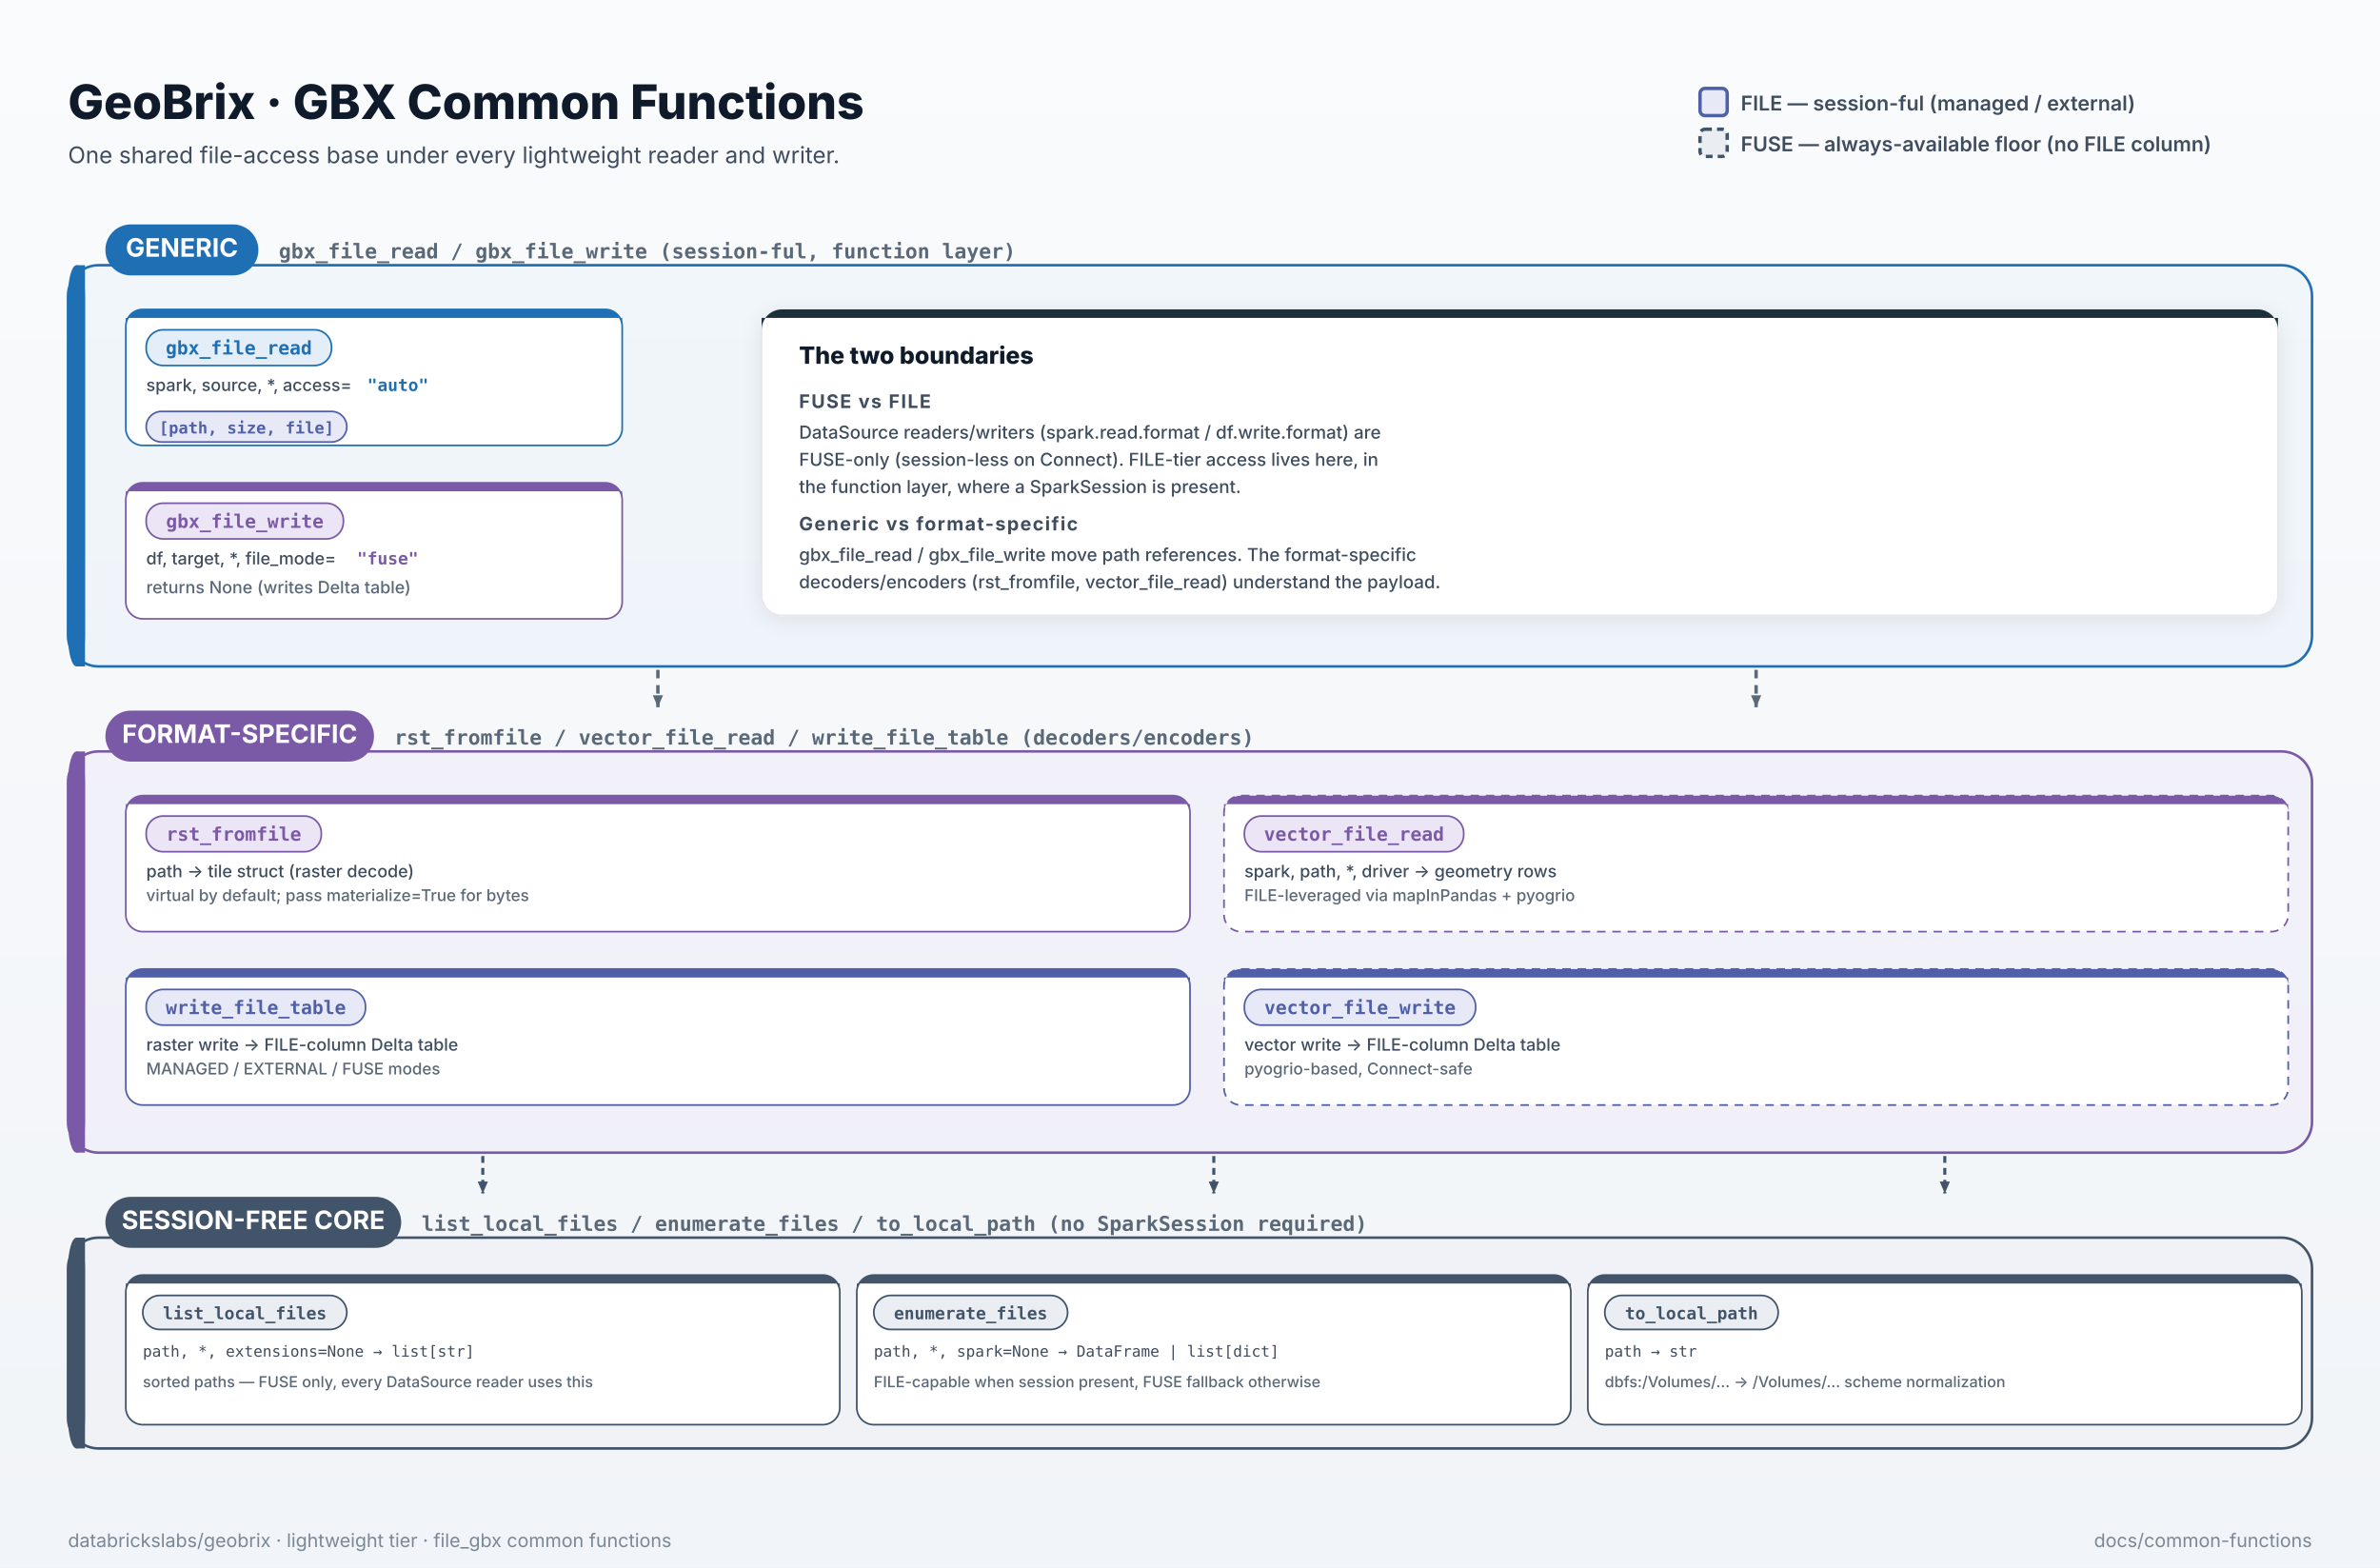
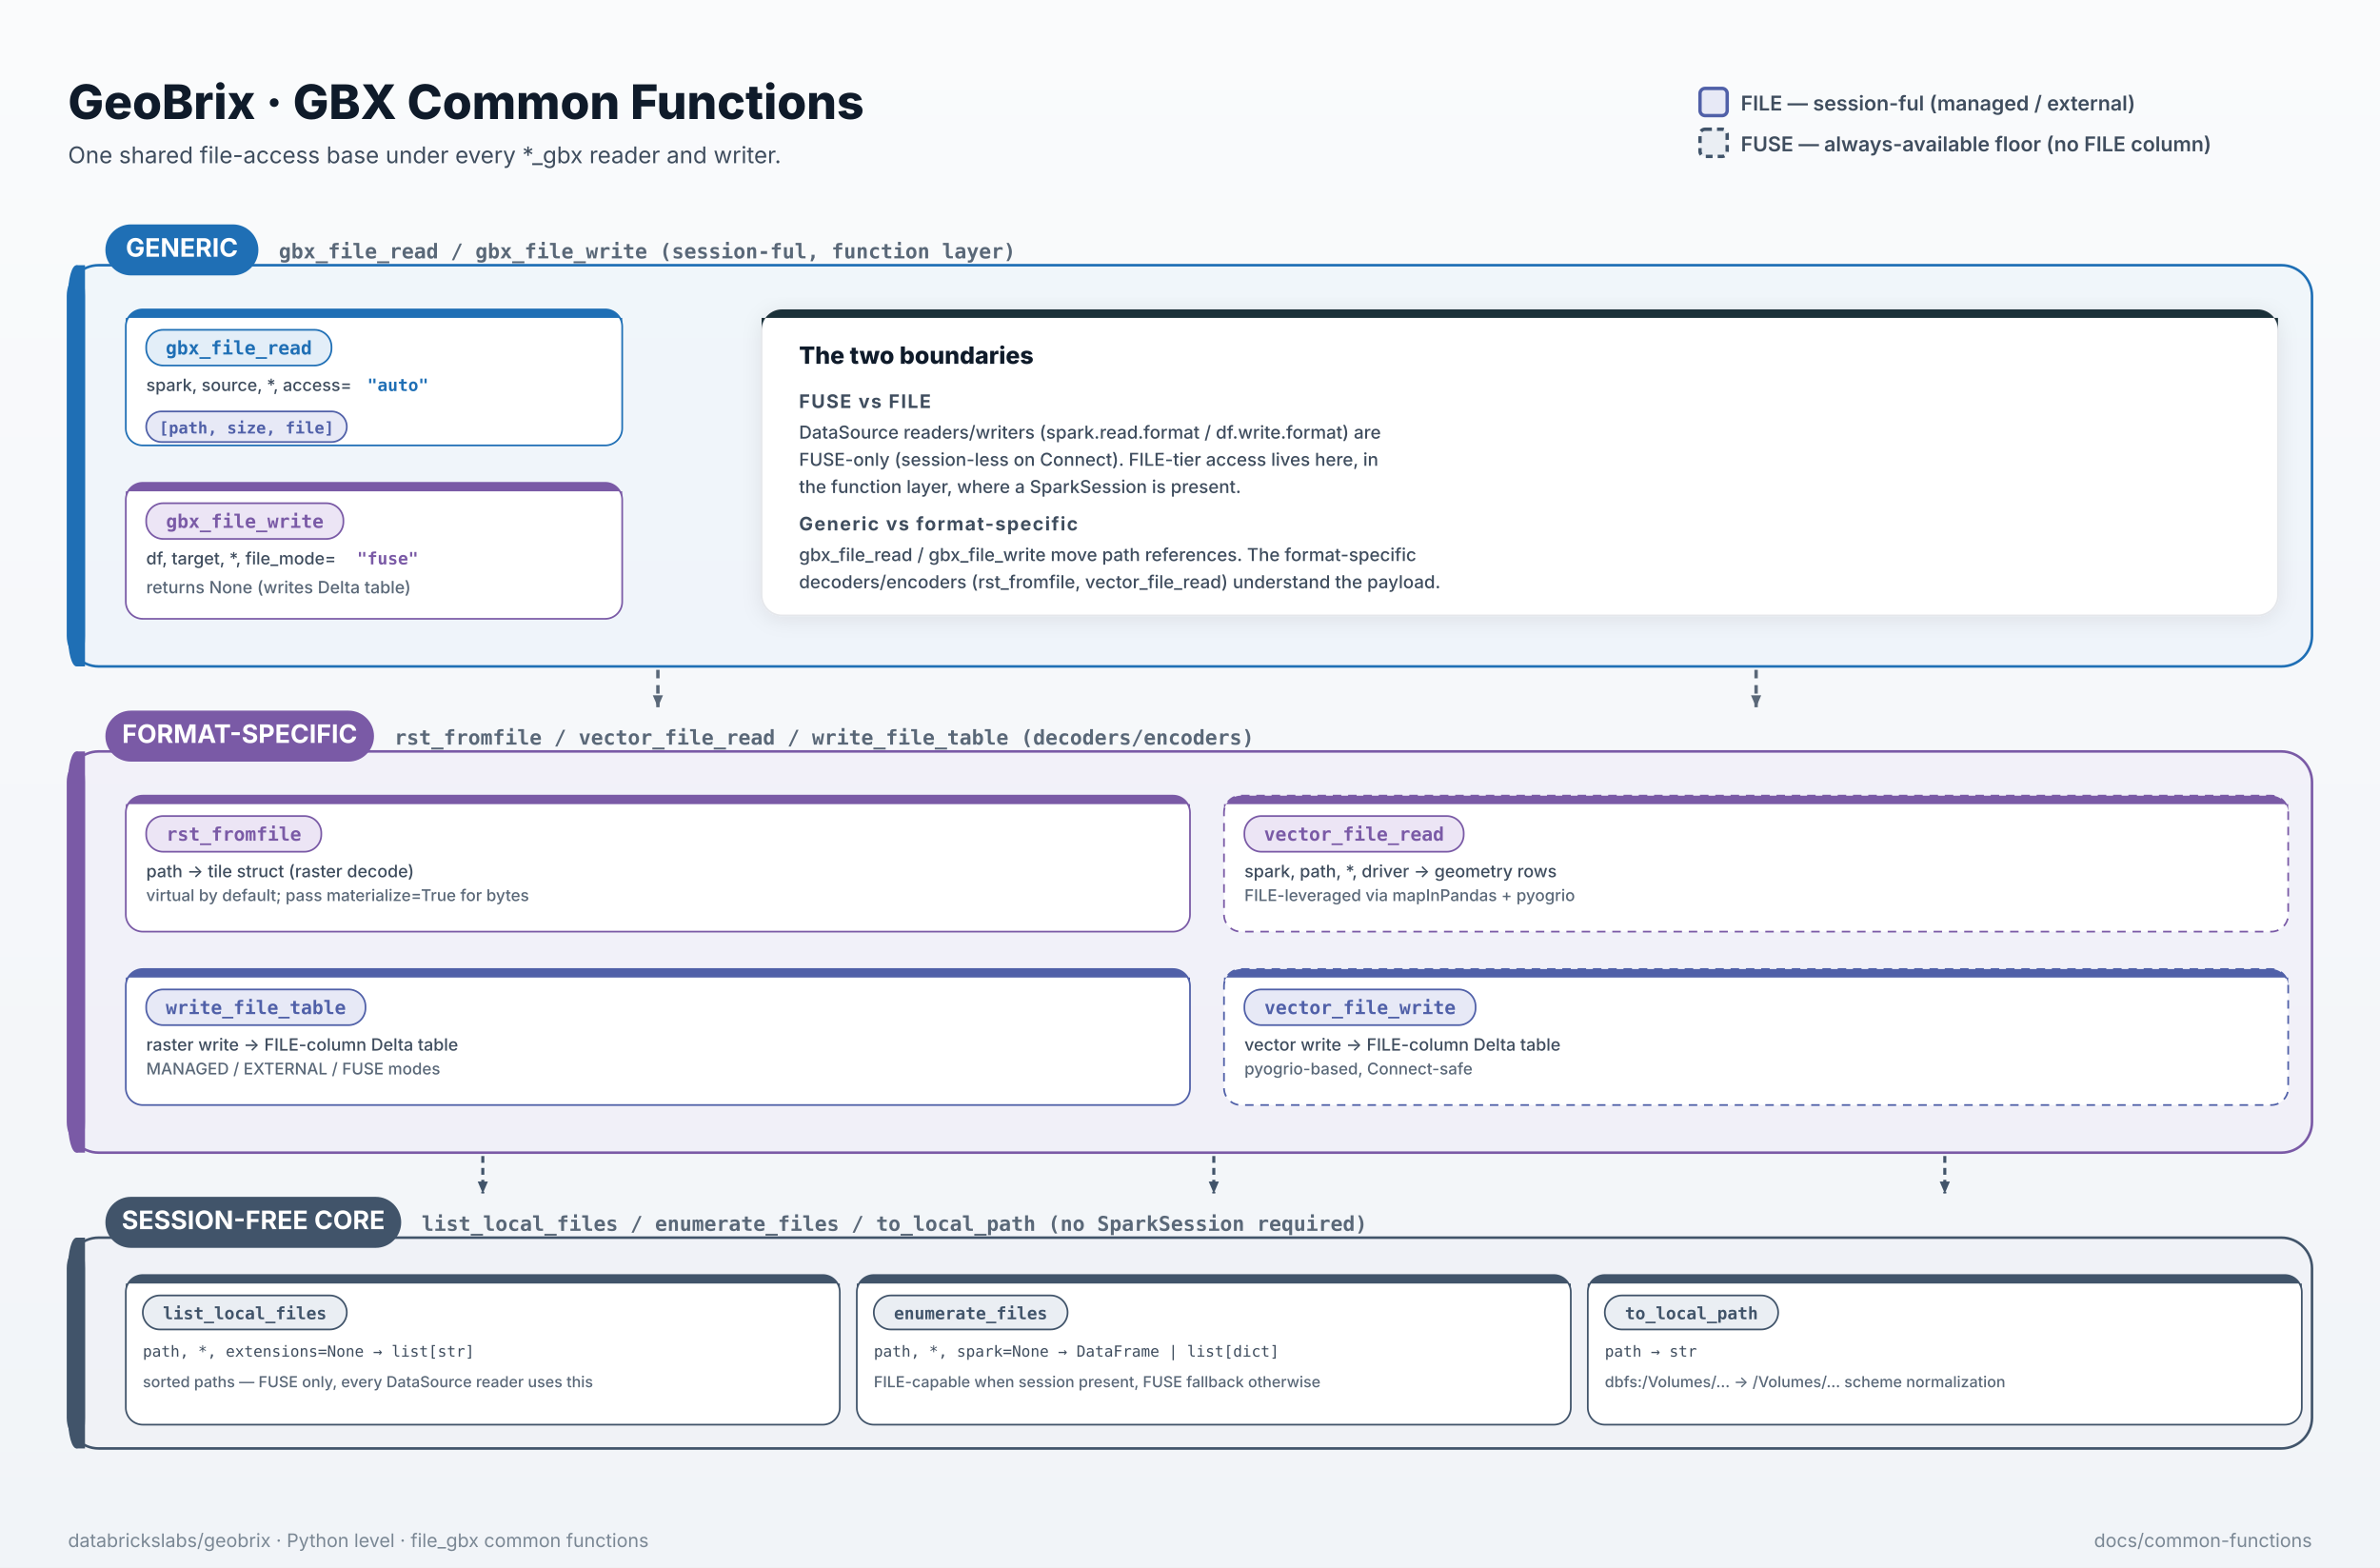
<svg xmlns="http://www.w3.org/2000/svg" viewBox="0 0 1400 922" width="1400" height="922" style="font-family: Inter, -apple-system, system-ui, sans-serif;">
  <defs>
    <filter id="card-shadow" x="-5%" y="-5%" width="110%" height="115%">
      <feDropShadow dx="0" dy="2" stdDeviation="6" flood-color="#0F1B2A" flood-opacity="0.08" />
    </filter>
    <linearGradient id="bg" x1="0" y1="0" x2="0" y2="1">
      <stop offset="0" stop-color="#FAFBFC" />
      <stop offset="1" stop-color="#F1F4F8" />
    </linearGradient>
    <marker id="arrow" markerWidth="10" markerHeight="10" refX="7" refY="3" orient="auto" markerUnits="userSpaceOnUse">
      <path d="M0,0 L7,3 L0,6 Z" fill="#5A6878" />
    </marker>
    <marker id="arrow-read" markerWidth="10" markerHeight="10" refX="7" refY="3" orient="auto" markerUnits="userSpaceOnUse">
      <path d="M0,0 L7,3 L0,6 Z" fill="#1F6FB5" />
    </marker>
    <marker id="arrow-write" markerWidth="10" markerHeight="10" refX="7" refY="3" orient="auto" markerUnits="userSpaceOnUse">
      <path d="M0,0 L7,3 L0,6 Z" fill="#7A5AA6" />
    </marker>
    <marker id="arrow-fuse" markerWidth="10" markerHeight="10" refX="7" refY="3" orient="auto" markerUnits="userSpaceOnUse">
      <path d="M0,0 L7,3 L0,6 Z" fill="#41546A" />
    </marker>
  </defs>
  <rect x="0" y="0" width="1400" height="922" fill="url(#bg)" />
  <text x="40" y="70" font-family="Inter, -apple-system, system-ui, sans-serif" font-size="28" font-weight="800" fill="#0F1B2A" text-anchor="start">GeoBrix · GBX Common Functions</text>
-   <text x="40" y="96" font-family="Inter, -apple-system, system-ui, sans-serif" font-size="13.5" font-weight="400" fill="#3F4D5E" text-anchor="start">One shared file-access base under every lightweight reader and writer.</text>
+   <text x="40" y="96" font-family="Inter, -apple-system, system-ui, sans-serif" font-size="13.5" font-weight="400" fill="#3F4D5E" text-anchor="start">One shared file-access base under every *_gbx reader and writer.</text>
  <rect x="1000" y="52" width="16" height="16" rx="3" fill="#E7E9F6" stroke="#5060A8" stroke-width="2" />
  <text x="1024" y="65" font-family="Inter, -apple-system, system-ui, sans-serif" font-size="12" font-weight="600" fill="#3F4D5E" text-anchor="start">FILE — session-ful (managed / external)</text>
  <rect x="1000" y="76" width="16" height="16" rx="3" fill="#EAEEF3" stroke="#41546A" stroke-width="2" stroke-dasharray="4 3" />
  <text x="1024" y="89" font-family="Inter, -apple-system, system-ui, sans-serif" font-size="12" font-weight="600" fill="#3F4D5E" text-anchor="start">FUSE — always-available floor (no FILE column)</text>
  <rect x="40" y="156" rx="18" ry="18" width="1320" height="236" fill="#E3EEF8" fill-opacity="0.35" stroke="#1F6FB5" stroke-width="1.5" />
  <rect x="40" y="156" rx="18" ry="18" width="10" height="236" fill="#1F6FB5" />
  <rect x="45" y="156" width="5" height="236" fill="#1F6FB5" />
  <rect x="62" y="132" rx="15" ry="15" width="90" height="30" fill="#1F6FB5" />
  <text x="107.0" y="151.0" text-anchor="middle" font-family="Inter, -apple-system, system-ui, sans-serif" font-size="15" font-weight="700" fill="#FFFFFF">GENERIC</text>
  <text x="164" y="152" font-family="ui-monospace, SFMono-Regular, Menlo, Consolas, monospace" font-size="12" font-weight="600" fill="#5A6878" text-anchor="start">gbx_file_read / gbx_file_write  (session-ful, function layer)</text>
  <rect x="74" y="182" rx="10" ry="10" width="292" height="80" fill="#FFFFFF" stroke="#1F6FB5" stroke-width="1" />
  <path d="M 74 192 A 10 10 0 0 1 84 182 H 356 A 10 10 0 0 1 366 192 V 187 H 74 Z" fill="#1F6FB5" />
  <rect x="86" y="194" rx="10" ry="10" width="109" height="21" fill="#E3EEF8" stroke="#1F6FB5" stroke-width="1" />
  <text x="140.5" y="208.5" text-anchor="middle" font-family="ui-monospace, SFMono-Regular, Menlo, Consolas, monospace" font-size="11" font-weight="700" fill="#1F6FB5">gbx_file_read</text>
  <text x="86" y="230" font-family="Inter, -apple-system, system-ui, sans-serif" font-size="10" font-weight="500" fill="#3F4D5E" text-anchor="start">spark, source, *, access=</text>
  <text x="216" y="230" font-family="ui-monospace, SFMono-Regular, Menlo, Consolas, monospace" font-size="10" font-weight="700" fill="#1F6FB5" text-anchor="start">"auto"</text>
  <rect x="86" y="242" rx="9" ry="9" width="118" height="18" fill="#E7E9F6" stroke="#5060A8" stroke-width="1" />
  <text x="145.0" y="255.0" text-anchor="middle" font-family="ui-monospace, SFMono-Regular, Menlo, Consolas, monospace" font-size="9.5" font-weight="700" fill="#5060A8">[path, size, file]</text>
  <rect x="74" y="284" rx="10" ry="10" width="292" height="80" fill="#FFFFFF" stroke="#7A5AA6" stroke-width="1" />
  <path d="M 74 294 A 10 10 0 0 1 84 284 H 356 A 10 10 0 0 1 366 294 V 289 H 74 Z" fill="#7A5AA6" />
  <rect x="86" y="296" rx="10" ry="10" width="116" height="21" fill="#ECE5F5" stroke="#7A5AA6" stroke-width="1" />
  <text x="144.0" y="310.5" text-anchor="middle" font-family="ui-monospace, SFMono-Regular, Menlo, Consolas, monospace" font-size="11" font-weight="700" fill="#7A5AA6">gbx_file_write</text>
  <text x="86" y="332" font-family="Inter, -apple-system, system-ui, sans-serif" font-size="10" font-weight="500" fill="#3F4D5E" text-anchor="start">df, target, *, file_mode=</text>
  <text x="210" y="332" font-family="ui-monospace, SFMono-Regular, Menlo, Consolas, monospace" font-size="10" font-weight="700" fill="#7A5AA6" text-anchor="start">"fuse"</text>
  <text x="86" y="349" font-family="Inter, -apple-system, system-ui, sans-serif" font-size="10" font-weight="500" fill="#5A6878" text-anchor="start">returns None (writes Delta table)</text>
  <rect x="448" y="182" rx="12" ry="12" width="892" height="180" fill="#FFFFFF" stroke="#E5E7EB" stroke-width="1" filter="url(#card-shadow)" />
  <path d="M 448 194 A 12 12 0 0 1 460 182 H 1328 A 12 12 0 0 1 1340 194 V 187 H 448 Z" fill="#1B3139" />
  <text x="470" y="214" font-family="Inter, -apple-system, system-ui, sans-serif" font-size="14" font-weight="800" fill="#0F1B2A" text-anchor="start">The two boundaries</text>
  <text x="470" y="240" font-family="Inter, -apple-system, system-ui, sans-serif" font-size="11" font-weight="700" fill="#3F4D5E" text-anchor="start" letter-spacing="0.8">FUSE vs FILE</text>
  <text x="470" y="258" font-family="Inter, -apple-system, system-ui, sans-serif" font-size="10.5" font-weight="500" fill="#3F4D5E" text-anchor="start">DataSource readers/writers (spark.read.format / df.write.format) are</text>
  <text x="470" y="274" font-family="Inter, -apple-system, system-ui, sans-serif" font-size="10.5" font-weight="500" fill="#3F4D5E" text-anchor="start">FUSE-only (session-less on Connect). FILE-tier access lives here, in</text>
  <text x="470" y="290" font-family="Inter, -apple-system, system-ui, sans-serif" font-size="10.5" font-weight="500" fill="#3F4D5E" text-anchor="start">the function layer, where a SparkSession is present.</text>
  <text x="470" y="312" font-family="Inter, -apple-system, system-ui, sans-serif" font-size="11" font-weight="700" fill="#3F4D5E" text-anchor="start" letter-spacing="0.8">Generic vs format-specific</text>
  <text x="470" y="330" font-family="Inter, -apple-system, system-ui, sans-serif" font-size="10.5" font-weight="500" fill="#3F4D5E" text-anchor="start">gbx_file_read / gbx_file_write move path references. The format-specific</text>
  <text x="470" y="346" font-family="Inter, -apple-system, system-ui, sans-serif" font-size="10.5" font-weight="500" fill="#3F4D5E" text-anchor="start">decoders/encoders (rst_fromfile, vector_file_read) understand the payload.</text>
  <rect x="40" y="442" rx="18" ry="18" width="1320" height="236" fill="#ECE5F5" fill-opacity="0.35" stroke="#7A5AA6" stroke-width="1.5" />
  <rect x="40" y="442" rx="18" ry="18" width="10" height="236" fill="#7A5AA6" />
  <rect x="45" y="442" width="5" height="236" fill="#7A5AA6" />
  <rect x="62" y="418" rx="15" ry="15" width="158" height="30" fill="#7A5AA6" />
  <text x="141.0" y="437.0" text-anchor="middle" font-family="Inter, -apple-system, system-ui, sans-serif" font-size="15" font-weight="700" fill="#FFFFFF">FORMAT-SPECIFIC</text>
  <text x="232" y="438" font-family="ui-monospace, SFMono-Regular, Menlo, Consolas, monospace" font-size="12" font-weight="600" fill="#5A6878" text-anchor="start">rst_fromfile / vector_file_read / write_file_table  (decoders/encoders)</text>
  <rect x="74" y="468" rx="10" ry="10" width="626" height="80" fill="#FFFFFF" stroke="#7A5AA6" stroke-width="1" />
  <path d="M 74 478 A 10 10 0 0 1 84 468 H 690 A 10 10 0 0 1 700 478 V 473 H 74 Z" fill="#7A5AA6" />
  <rect x="86" y="480" rx="10" ry="10" width="103" height="21" fill="#ECE5F5" stroke="#7A5AA6" stroke-width="1" />
  <text x="137.5" y="494.5" text-anchor="middle" font-family="ui-monospace, SFMono-Regular, Menlo, Consolas, monospace" font-size="11" font-weight="700" fill="#7A5AA6">rst_fromfile</text>
  <text x="86" y="516" font-family="Inter, -apple-system, system-ui, sans-serif" font-size="10" font-weight="500" fill="#3F4D5E" text-anchor="start">path → tile struct  (raster decode)</text>
  <text x="86" y="530" font-family="Inter, -apple-system, system-ui, sans-serif" font-size="9.5" font-weight="500" fill="#5A6878" text-anchor="start">virtual by default; pass materialize=True for bytes</text>
  <rect x="720" y="468" rx="10" ry="10" width="626" height="80" fill="#FFFFFF" stroke="#7A5AA6" stroke-width="1" stroke-dasharray="5 4" />
  <path d="M 720 478 A 10 10 0 0 1 730 468 H 1336 A 10 10 0 0 1 1346 478 V 473 H 720 Z" fill="#7A5AA6" />
  <rect x="732" y="480" rx="10" ry="10" width="129" height="21" fill="#ECE5F5" stroke="#7A5AA6" stroke-width="1" />
  <text x="796.5" y="494.5" text-anchor="middle" font-family="ui-monospace, SFMono-Regular, Menlo, Consolas, monospace" font-size="11" font-weight="700" fill="#7A5AA6">vector_file_read</text>
  <text x="732" y="516" font-family="Inter, -apple-system, system-ui, sans-serif" font-size="10" font-weight="500" fill="#3F4D5E" text-anchor="start">spark, path, *, driver  → geometry rows</text>
  <text x="732" y="530" font-family="Inter, -apple-system, system-ui, sans-serif" font-size="9.5" font-weight="500" fill="#5A6878" text-anchor="start">FILE-leveraged via mapInPandas + pyogrio</text>
  <rect x="74" y="570" rx="10" ry="10" width="626" height="80" fill="#FFFFFF" stroke="#5060A8" stroke-width="1" />
  <path d="M 74 580 A 10 10 0 0 1 84 570 H 690 A 10 10 0 0 1 700 580 V 575 H 74 Z" fill="#5060A8" />
  <rect x="86" y="582" rx="10" ry="10" width="129" height="21" fill="#E7E9F6" stroke="#5060A8" stroke-width="1" />
  <text x="150.5" y="596.5" text-anchor="middle" font-family="ui-monospace, SFMono-Regular, Menlo, Consolas, monospace" font-size="11" font-weight="700" fill="#5060A8">write_file_table</text>
  <text x="86" y="618" font-family="Inter, -apple-system, system-ui, sans-serif" font-size="10" font-weight="500" fill="#3F4D5E" text-anchor="start">raster write → FILE-column Delta table</text>
  <text x="86" y="632" font-family="Inter, -apple-system, system-ui, sans-serif" font-size="9.5" font-weight="500" fill="#5A6878" text-anchor="start">MANAGED / EXTERNAL / FUSE modes</text>
  <rect x="720" y="570" rx="10" ry="10" width="626" height="80" fill="#FFFFFF" stroke="#5060A8" stroke-width="1" stroke-dasharray="5 4" />
  <path d="M 720 580 A 10 10 0 0 1 730 570 H 1336 A 10 10 0 0 1 1346 580 V 575 H 720 Z" fill="#5060A8" />
  <rect x="732" y="582" rx="10" ry="10" width="136" height="21" fill="#E7E9F6" stroke="#5060A8" stroke-width="1" />
  <text x="800.0" y="596.5" text-anchor="middle" font-family="ui-monospace, SFMono-Regular, Menlo, Consolas, monospace" font-size="11" font-weight="700" fill="#5060A8">vector_file_write</text>
  <text x="732" y="618" font-family="Inter, -apple-system, system-ui, sans-serif" font-size="10" font-weight="500" fill="#3F4D5E" text-anchor="start">vector write → FILE-column Delta table</text>
  <text x="732" y="632" font-family="Inter, -apple-system, system-ui, sans-serif" font-size="9.5" font-weight="500" fill="#5A6878" text-anchor="start">pyogrio-based, Connect-safe</text>
  <rect x="40" y="728" rx="18" ry="18" width="1320" height="124" fill="#EAEEF3" fill-opacity="0.35" stroke="#41546A" stroke-width="1.5" />
  <rect x="40" y="728" rx="18" ry="18" width="10" height="124" fill="#41546A" />
  <rect x="45" y="728" width="5" height="124" fill="#41546A" />
  <rect x="62" y="704" rx="15" ry="15" width="174" height="30" fill="#41546A" />
  <text x="149.0" y="723.0" text-anchor="middle" font-family="Inter, -apple-system, system-ui, sans-serif" font-size="15" font-weight="700" fill="#FFFFFF">SESSION-FREE CORE</text>
  <text x="248" y="724" font-family="ui-monospace, SFMono-Regular, Menlo, Consolas, monospace" font-size="12" font-weight="600" fill="#5A6878" text-anchor="start">list_local_files / enumerate_files / to_local_path  (no SparkSession required)</text>
  <rect x="74" y="750" rx="10" ry="10" width="420" height="88" fill="#FFFFFF" stroke="#41546A" stroke-width="1" />
  <path d="M 74 760 A 10 10 0 0 1 84 750 H 484 A 10 10 0 0 1 494 760 V 755 H 74 Z" fill="#41546A" />
  <rect x="84" y="762" rx="10" ry="10" width="120" height="20" fill="#EAEEF3" stroke="#41546A" stroke-width="1" />
  <text x="144.0" y="776.0" text-anchor="middle" font-family="ui-monospace, SFMono-Regular, Menlo, Consolas, monospace" font-size="10" font-weight="700" fill="#41546A">list_local_files</text>
  <text x="84" y="798" font-family="ui-monospace, SFMono-Regular, Menlo, Consolas, monospace" font-size="9" font-weight="500" fill="#3F4D5E" text-anchor="start">path, *, extensions=None  → list[str]</text>
  <text x="84" y="816" font-family="Inter, -apple-system, system-ui, sans-serif" font-size="9" font-weight="500" fill="#5A6878" text-anchor="start">sorted paths — FUSE only, every DataSource reader uses this</text>
  <rect x="504" y="750" rx="10" ry="10" width="420" height="88" fill="#FFFFFF" stroke="#41546A" stroke-width="1" />
  <path d="M 504 760 A 10 10 0 0 1 514 750 H 914 A 10 10 0 0 1 924 760 V 755 H 504 Z" fill="#41546A" />
  <rect x="514" y="762" rx="10" ry="10" width="114" height="20" fill="#EAEEF3" stroke="#41546A" stroke-width="1" />
  <text x="571.0" y="776.0" text-anchor="middle" font-family="ui-monospace, SFMono-Regular, Menlo, Consolas, monospace" font-size="10" font-weight="700" fill="#41546A">enumerate_files</text>
  <text x="514" y="798" font-family="ui-monospace, SFMono-Regular, Menlo, Consolas, monospace" font-size="9" font-weight="500" fill="#3F4D5E" text-anchor="start">path, *, spark=None  → DataFrame | list[dict]</text>
  <text x="514" y="816" font-family="Inter, -apple-system, system-ui, sans-serif" font-size="9" font-weight="500" fill="#5A6878" text-anchor="start">FILE-capable when session present, FUSE fallback otherwise</text>
  <rect x="934" y="750" rx="10" ry="10" width="420" height="88" fill="#FFFFFF" stroke="#41546A" stroke-width="1" />
  <path d="M 934 760 A 10 10 0 0 1 944 750 H 1344 A 10 10 0 0 1 1354 760 V 755 H 934 Z" fill="#41546A" />
  <rect x="944" y="762" rx="10" ry="10" width="102" height="20" fill="#EAEEF3" stroke="#41546A" stroke-width="1" />
  <text x="995.0" y="776.0" text-anchor="middle" font-family="ui-monospace, SFMono-Regular, Menlo, Consolas, monospace" font-size="10" font-weight="700" fill="#41546A">to_local_path</text>
  <text x="944" y="798" font-family="ui-monospace, SFMono-Regular, Menlo, Consolas, monospace" font-size="9" font-weight="500" fill="#3F4D5E" text-anchor="start">path → str</text>
  <text x="944" y="816" font-family="Inter, -apple-system, system-ui, sans-serif" font-size="9" font-weight="500" fill="#5A6878" text-anchor="start">dbfs:/Volumes/... → /Volumes/... scheme normalization</text>
  <line x1="387" y1="394" x2="387" y2="416" stroke="#5A6878" stroke-width="2" stroke-dasharray="5 4" marker-end="url(#arrow)" />
  <line x1="1033" y1="394" x2="1033" y2="416" stroke="#5A6878" stroke-width="2" stroke-dasharray="5 4" marker-end="url(#arrow)" />
  <line x1="284" y1="680" x2="284" y2="702" stroke="#41546A" stroke-width="1.8" stroke-dasharray="4 3" marker-end="url(#arrow-fuse)" />
  <line x1="714" y1="680" x2="714" y2="702" stroke="#41546A" stroke-width="1.8" stroke-dasharray="4 3" marker-end="url(#arrow-fuse)" />
  <line x1="1144" y1="680" x2="1144" y2="702" stroke="#41546A" stroke-width="1.8" stroke-dasharray="4 3" marker-end="url(#arrow-fuse)" />
-   <text x="40" y="910" font-family="Inter, -apple-system, system-ui, sans-serif" font-size="11" font-weight="400" fill="#7A8794" text-anchor="start">databrickslabs/geobrix  ·  lightweight tier  ·  file_gbx common functions</text>
+   <text x="40" y="910" font-family="Inter, -apple-system, system-ui, sans-serif" font-size="11" font-weight="400" fill="#7A8794" text-anchor="start">databrickslabs/geobrix  ·  Python level  ·  file_gbx common functions</text>
  <text x="1360" y="910" font-family="Inter, -apple-system, system-ui, sans-serif" font-size="11" font-weight="400" fill="#7A8794" text-anchor="end">docs/common-functions</text>
</svg>
